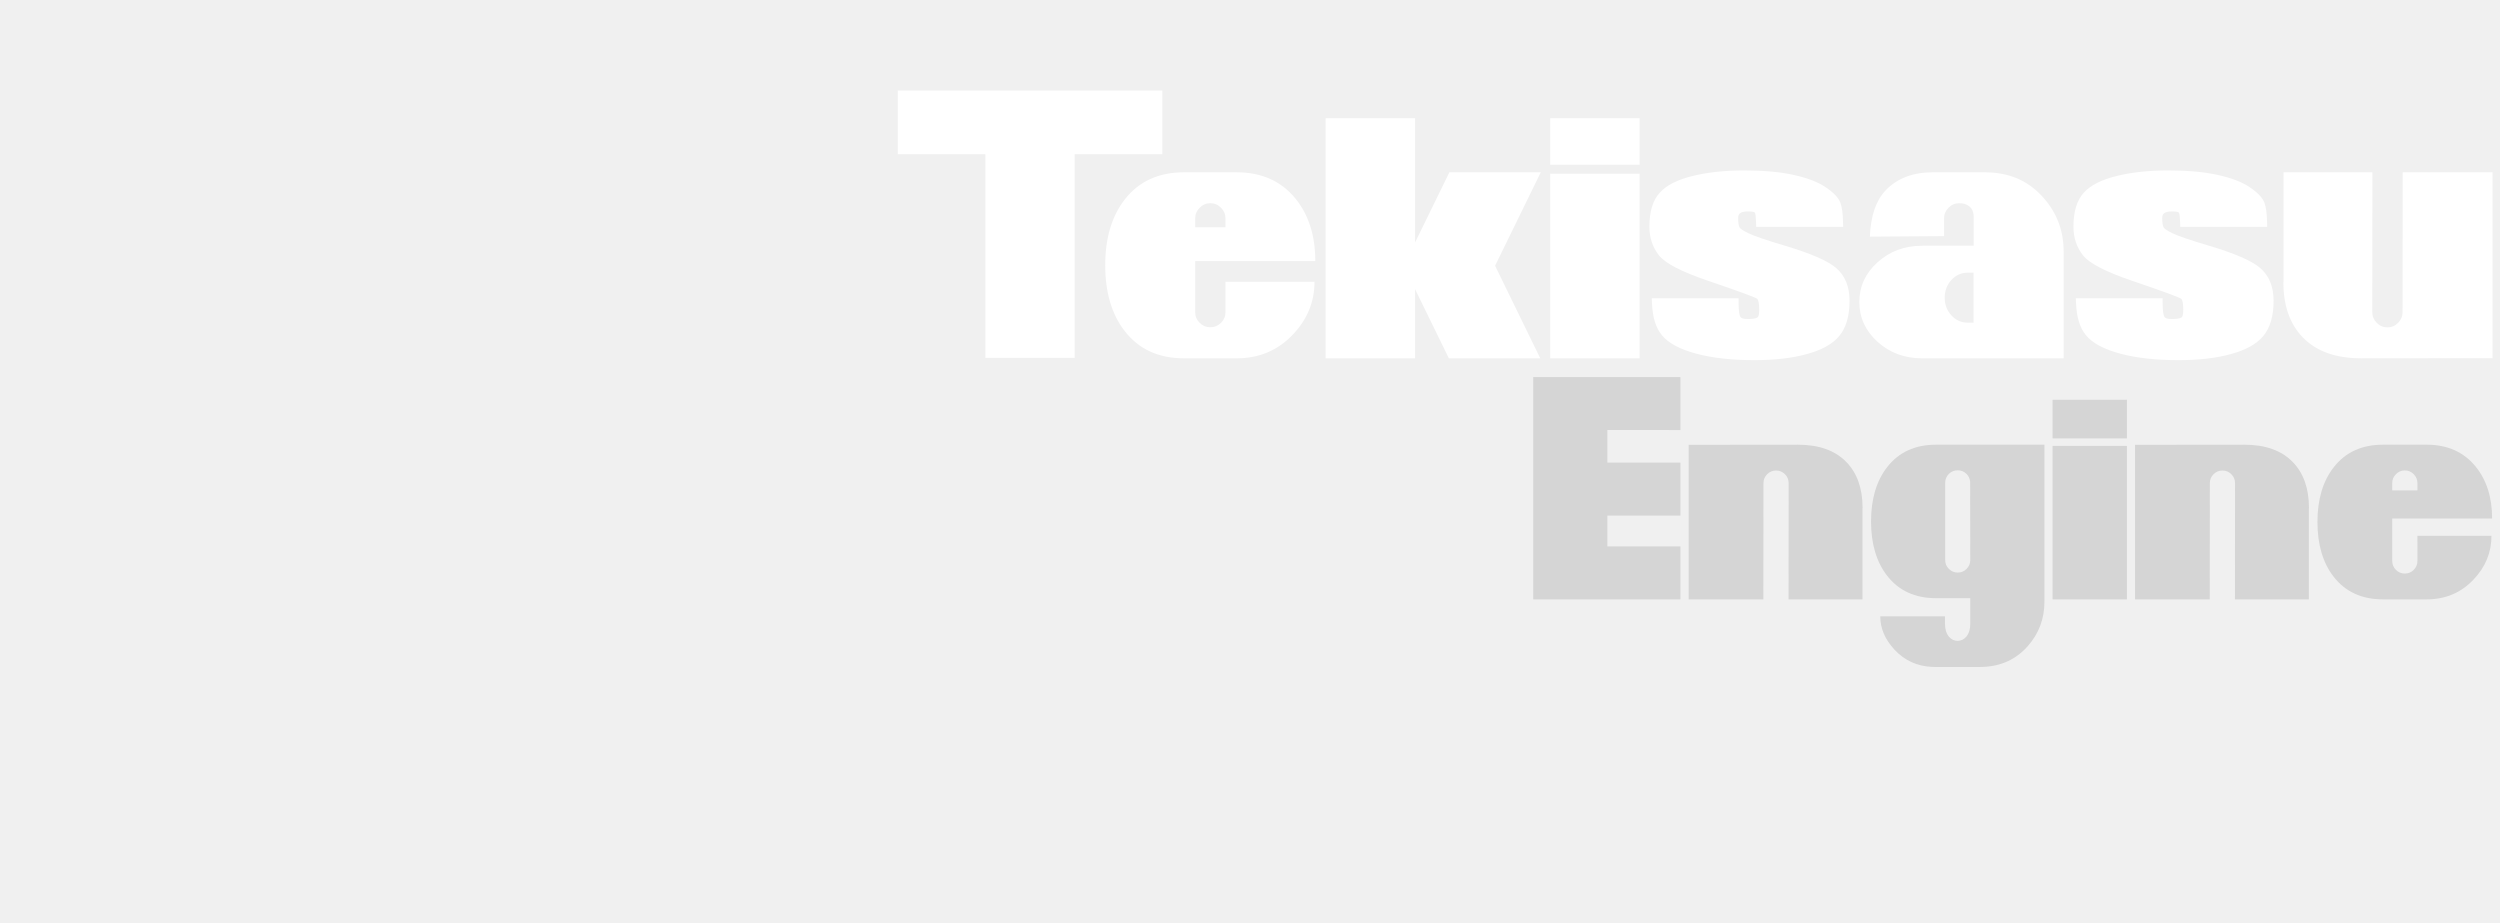
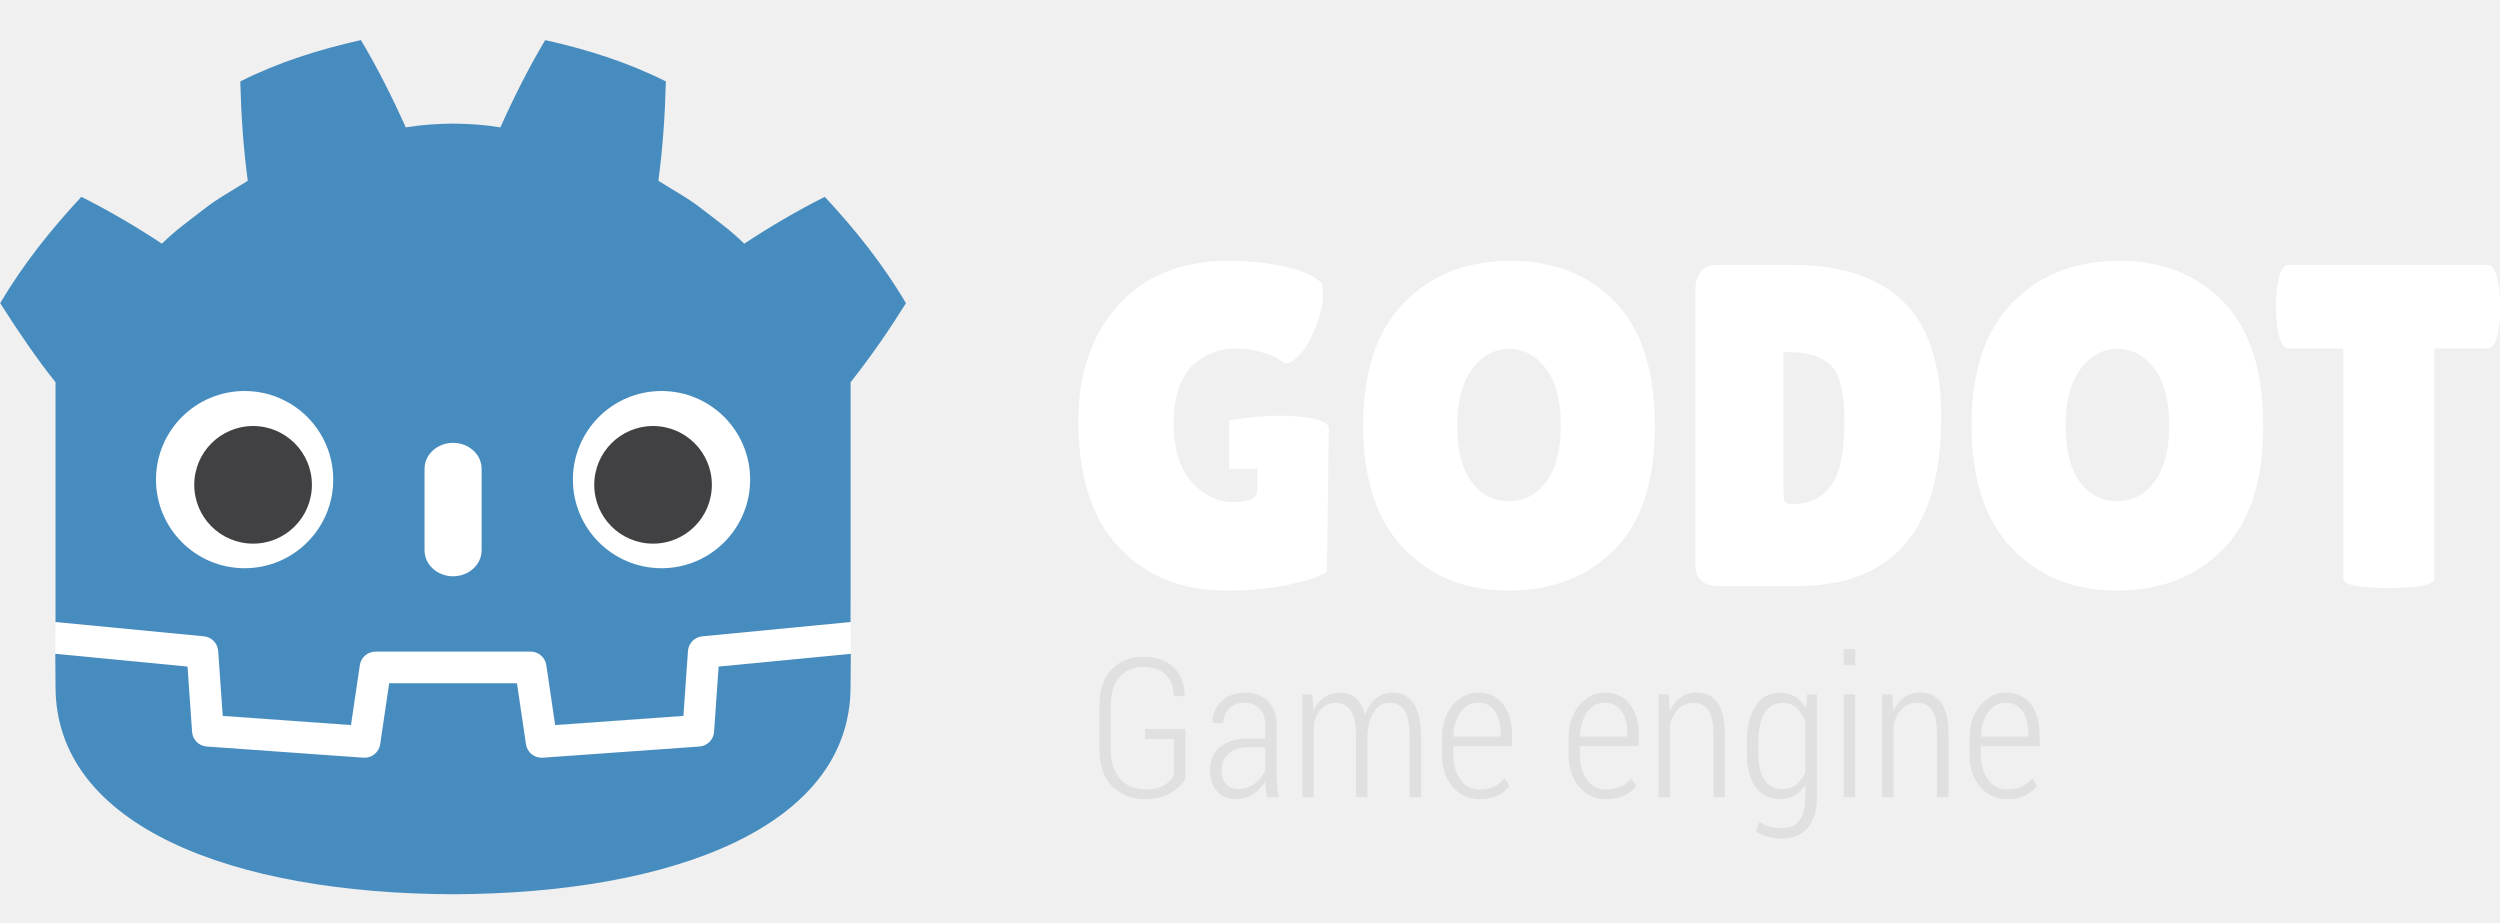
<svg xmlns="http://www.w3.org/2000/svg" height="69" viewBox="0 0 187 69" width="187">
-   <g fill="#d5d5d5" stroke-width="1.134" transform="translate(-.176777 -11.44038)">
-     <path d="m125.872 43.607v-3.963h-11.011v16.63h11.011v-3.963h-5.465v-2.306h5.465v-3.963h-5.465v-2.436z" />
-     <path d="m139.498 49.446q0-2.192-1.202-3.435-1.259-1.307-3.638-1.307l-8.169.008v11.563h5.587l.008-8.697q0-.39.276-.666.276-.276.666-.276.39 0 .666.276.276.276.276.666l-.008 8.697h5.53v-6.829z" />
-     <path d="m146.619 54.269q-.39 0-.666-.276-.276-.268-.276-.658v-5.782q0-.39.276-.666.276-.268.666-.268.365 0 .633.252.26.244.292.609 0 .195.008 5.871-.008.382-.284.65-.268.268-.65.268zm-1.624-9.566q-2.355 0-3.662 1.681-1.202 1.551-1.202 4.06 0 2.509 1.202 4.06 1.307 1.681 3.662 1.681h2.558q0 1.697 0 1.908 0 .609-.292.966-.268.317-.658.317-.382 0-.65-.317-.292-.357-.292-.966v-.552h-4.84q0 1.34 1.048 2.477 1.145 1.242 2.85 1.307.024 0 .106 0 .065.008.106.008h3.346q.049 0 .114-.008.073 0 .106 0 2.054-.073 3.37-1.567 1.234-1.405 1.234-3.321v-11.734z" />
-     <path d="m159.271 44.793h-5.562v11.482h5.562zm0-3.451h-5.562v2.891h5.562z" />
-     <path d="m172.888 49.446q0-2.192-1.202-3.435-1.259-1.307-3.638-1.307l-8.169.008v11.563h5.587l.008-8.697q0-.39.276-.666.276-.276.666-.276.39 0 .666.276.276.276.276.666l-.008 8.697h5.53v-6.829z" />
-     <path d="m180.058 46.628q.39 0 .666.284.276.276.276.666v.544h-1.884v-.544q0-.39.276-.666.276-.284.666-.284zm.942 6.772q0 .39-.276.666-.276.276-.666.276-.39 0-.666-.276-.276-.276-.276-.666v-3.175h7.471q0-2.379-1.242-3.898-1.332-1.624-3.654-1.624h-3.264q-2.379 0-3.695 1.697-1.21 1.559-1.21 4.084 0 2.534 1.21 4.093 1.315 1.697 3.695 1.697h3.264q2.119 0 3.524-1.502 1.324-1.405 1.324-3.256h-5.538z" />
-   </g>
-   <g fill="#fff" transform="translate(-4.5 7.25)">
-     <path d="m95.033 7.95q.469 0 .801.342.332.332.332.801v.654h-2.266v-.654q0-.469.332-.801.332-.342.801-.342zm1.133 8.145q0 .469-.332.801-.332.332-.801.332-.469 0-.801-.332-.332-.332-.332-.801v-3.818h8.984q0-2.861-1.494-4.687-1.602-1.953-4.395-1.953h-3.926q-2.861 0-4.443 2.041-1.455 1.875-1.455 4.912 0 3.047 1.455 4.922 1.582 2.041 4.443 2.041h3.926q2.549 0 4.238-1.807 1.592-1.689 1.592-3.916h-6.66z" />
-     <path d="m110.346 1.593h-6.689v17.959h6.689zm9.404 4.043h-6.836l-3.418 6.992v.01l3.379 6.914h6.836l-3.379-6.924z" />
-     <path d="m127.143 5.743h-6.689v13.809h6.689zm0-4.15h-6.689v3.477h6.689z" />
-     <path d="m141.83 12.784q-.947-.801-3.838-1.66-2.07-.615-2.734-.938-.576-.283-.645-.439-.098-.186-.098-.693 0-.244.127-.342.166-.146.586-.146.449 0 .537.088.068.127.088.693l.01.371h6.504l-.01-.391q-.019-.928-.195-1.406-.215-.576-1.113-1.172-.84-.576-2.402-.918-1.504-.332-3.682-.332-2.178 0-3.838.41-1.729.42-2.471 1.25-.781.84-.781 2.549 0 1.23.713 2.139.693.889 3.643 1.895 3.359 1.143 3.691 1.348.166.117.166.83 0 .479-.117.566-.166.127-.732.127-.449 0-.547-.146-.137-.186-.146-1.016v-.391h-6.494l.019.41q.068 1.543.732 2.344.723.898 2.598 1.396 1.797.479 4.326.479 2.285 0 3.906-.449 1.699-.459 2.441-1.357.771-.918.771-2.637 0-1.602-1.016-2.461z" />
-     <path d="m151.703 16.886q0 0-.01 0h-.01q-.713 0-1.221-.547-.498-.547-.498-1.318 0-.781.498-1.328.508-.547 1.221-.547h.019.42q0 3.232 0 3.74zm1.562-11.24q-.029 0-.127 0-.078-.01-.127-.01h-3.926q-2.246 0-3.535 1.348-1.094 1.143-1.182 3.467l5.547-.039v-1.318q0-.469.332-.801.332-.342.801-.342.459 0 .732.215.352.264.352.83 0-.029 0 .566 0 .742 0 1.562h-3.828v.01q-.01 0-.029 0-.01 0-.019 0-1.943 0-3.311 1.23-1.367 1.23-1.367 2.979 0 1.738 1.367 2.979 1.367 1.23 3.311 1.23.01 0 .019 0 .019 0 .029 0h10.557v-7.988q0-2.314-1.504-4.014-1.592-1.816-4.092-1.904z" />
-     <path d="m173.549 12.784q-.947-.801-3.838-1.66-2.07-.615-2.734-.938-.576-.283-.645-.439-.098-.186-.098-.693 0-.244.127-.342.166-.146.586-.146.449 0 .537.088.068.127.088.693l.01.371h6.504l-.01-.391q-.019-.928-.195-1.406-.215-.576-1.113-1.172-.84-.576-2.402-.918-1.504-.332-3.682-.332-2.178 0-3.838.41-1.729.42-2.471 1.25-.781.84-.781 2.549 0 1.23.713 2.139.693.889 3.643 1.895 3.359 1.143 3.691 1.348.166.117.166.83 0 .479-.117.566-.166.127-.732.127-.449 0-.547-.146-.137-.186-.146-1.016v-.391h-6.494l.019.41q.068 1.543.732 2.344.723.898 2.598 1.396 1.797.479 4.326.479 2.285 0 3.906-.449 1.699-.459 2.441-1.357.771-.918.771-2.637 0-1.602-1.016-2.461z" />
-     <path d="m175.297 13.858q0 2.627 1.445 4.121 1.514 1.572 4.375 1.572l9.824-.01v-13.906h-6.719l-.01 10.459q0 .469-.332.801-.332.342-.801.342-.469 0-.801-.342-.332-.332-.332-.801l.01-10.459h-6.65v8.223z" />
-     <path d="m71.654-.48v4.766h6.553v15.234h6.68v-15.234h6.553v-4.766z" />
-   </g>
+   <path d="m91.912 19.51c-3.523 0-6.278 1.11-8.268 3.328-1.991 2.219-2.984 5.1-2.984 8.646 0 4.164 1.016 7.321 3.051 9.471 2.038 2.15 4.712 3.223 8.029 3.223 1.784 0 3.369-.154 4.752-.463 1.385-.308 2.304-.624 2.762-.943l.139-10.736c0-.624-1.647-.908-3.494-.939-1.847-.029-3.961.357-3.961.357v3.606h2.125l-.023 1.605c0 .595-.591.895-1.768.895-1.179 0-2.218-.499-3.121-1.494-.905-.996-1.355-2.452-1.355-4.371 0-1.923.44-3.343 1.32-4.258.879-.914 2.032-1.371 3.449-1.371.595 0 1.211.095 1.852.291.641.194 1.069.376 1.287.547.217.175.424.258.619.258.194 0 .507-.227.941-.686.435-.457.824-1.15 1.168-2.074.342-.929.514-1.641.514-2.147 0-.501-.011-.845-.033-1.027-.48-.526-1.367-.944-2.66-1.254-1.291-.309-2.739-.463-4.34-.463zm21.049 0c-3.237 0-5.879 1.041-7.926 3.121-2.046 2.083-3.07 5.14-3.07 9.18 0 4.037 1.013 7.109 3.035 9.213 2.025 2.103 4.644 3.154 7.857 3.154 3.215 0 5.838-1.011 7.875-3.033 2.037-2.026 3.053-5.114 3.053-9.266 0-4.148-.994-7.251-2.986-9.297-1.988-2.05-4.602-3.072-7.838-3.072zm45.504 0c-3.238 0-5.879 1.041-7.928 3.121-2.046 2.083-3.068 5.14-3.068 9.18 0 4.037 1.01 7.109 3.035 9.213 2.023 2.103 4.643 3.154 7.857 3.154 3.213 0 5.837-1.011 7.873-3.033 2.036-2.026 3.055-5.114 3.055-9.266 0-4.148-.994-7.251-2.984-9.297-1.991-2.05-4.603-3.072-7.84-3.072zm-30.105.309c-.459 0-.83.166-1.115.496-.287.335-.43.787-.43 1.359v20.584c0 1.053.586 1.578 1.752 1.578h5.865c7.182-0 10.773-4.209 10.773-12.627 0-3.935-.943-6.815-2.832-8.645-1.885-1.83-4.647-2.746-8.283-2.746h-5.731zm42.807 0c-.389 0-.665.528-.824 1.58-.069.503-.102 1.019-.102 1.543 0 .527.033 1.041.102 1.543.16 1.055.435 1.58.824 1.58h4.115v17.225c0 .455 1.135.686 3.398.686 2.265 0 3.397-.231 3.397-.686v-17.225h4.014c.389 0 .662-.525.824-1.58.067-.502.102-1.016.102-1.543 0-.524-.034-1.04-.102-1.543-.162-1.052-.436-1.58-.824-1.58h-14.924zm-58.291 6.279c1.099 0 2.019.492 2.762 1.475.743.983 1.115 2.391 1.115 4.221 0 1.831-.36 3.236-1.08 4.219-.721.986-1.66 1.478-2.814 1.478-1.155 0-2.086-.484-2.795-1.459-.71-.972-1.064-2.366-1.064-4.188 0-1.817.371-3.23 1.113-4.236.746-1.005 1.666-1.51 2.764-1.51zm45.504 0c1.099 0 2.018.492 2.762 1.475.743.983 1.115 2.391 1.115 4.221 0 1.831-.361 3.236-1.082 4.219-.72.986-1.657 1.478-2.812 1.478-1.155 0-2.089-.484-2.797-1.459-.708-.972-1.062-2.366-1.062-4.188 0-1.817.372-3.23 1.113-4.236.745-1.005 1.666-1.51 2.764-1.51zm-24.977.238h.344c1.464 0 2.533.335 3.209.998.672.662 1.01 2.086 1.01 4.271 0 2.185-.323 3.745-.977 4.682-.652.938-1.606 1.408-2.865 1.408-.342 0-.549-.063-.617-.189-.069-.127-.104-.429-.104-.908v-10.262z" fill="#fff" />
+   <path d="m137.91 48.551v1.211h.859v-1.211zm-52.396.59c-.997 0-1.796.324-2.393.965-.597.646-.895 1.571-.895 2.777v3.074c0 1.233.316 2.176.947 2.832.633.661 1.467.988 2.504.988.786 0 1.432-.161 1.941-.486.51-.323.859-.679 1.049-1.068v-3.688h-3.006v.748h2.147v2.693c-.138.301-.381.554-.732.762-.35.211-.817.314-1.398.314-.796 0-1.427-.263-1.895-.787-.468-.528-.703-1.294-.703-2.299v-3.092c0-.969.218-1.708.652-2.217.436-.51 1.03-.764 1.781-.764.743 0 1.306.19 1.684.566.38.379.583.915.611 1.611h.795l.014-.041c-.024-.908-.305-1.618-.838-2.127-.535-.507-1.291-.764-2.266-.764zm7.613 2.664c-.719 0-1.311.225-1.772.678-.462.454-.681.966-.658 1.545l.014.041.797.008c0-.427.148-.785.443-1.078.297-.295.675-.441 1.133-.441.493 0 .875.154 1.152.459.272.309.41.737.41 1.279v.945h-1.342c-.857 0-1.538.211-2.039.635-.501.424-.752.995-.752 1.707 0 .674.174 1.208.518 1.603.346.394.835.592 1.471.592.455 0 .867-.124 1.238-.373.372-.248.673-.564.906-.945 0 .174.011.345.031.518.021.169.053.386.096.652h.889c-.062-.248-.102-.496-.127-.754-.024-.254-.037-.521-.037-.795v-3.768c0-.806-.218-1.427-.652-1.861-.437-.431-1.008-.646-1.719-.646zm7.115 0c-.455 0-.851.115-1.188.346-.335.234-.605.564-.807.99l-.074-1.193h-.752v7.682h.854v-5.529c.118-.473.312-.847.586-1.119.272-.271.634-.408 1.082-.408.469 0 .833.195 1.096.588.264.393.393 1.051.393 1.971v4.498h.854v-4.621-.199c.062-.645.234-1.179.512-1.605.279-.427.669-.637 1.166-.637.473 0 .839.192 1.094.574.253.381.383 1.044.383 1.986v4.502h.857v-4.486c0-1.133-.185-1.973-.557-2.519-.37-.545-.893-.818-1.566-.818-.489 0-.912.146-1.26.439-.348.292-.615.696-.805 1.207-.148-.554-.382-.966-.697-1.238-.315-.273-.706-.408-1.17-.408zm10.316 0c-.744-0-1.38.321-1.908.961-.527.643-.789 1.45-.789 2.42v1.275c0 .968.263 1.762.787 2.383.526.622 1.203.934 2.031.934.516 0 .958-.09 1.324-.266.367-.176.667-.413.898-.707l-.35-.605c-.217.274-.478.484-.783.633-.305.146-.67.221-1.09.221-.604 0-1.086-.245-1.441-.74-.354-.494-.533-1.114-.533-1.857v-.639h4.396v-.844c0-.967-.224-1.737-.67-2.311-.445-.573-1.068-.857-1.873-.857zm9.473 0c-.744-0-1.378.321-1.908.961-.526.643-.791 1.45-.791 2.42v1.275c0 .968.262 1.762.789 2.383.525.622 1.203.934 2.031.934.516 0 .956-.09 1.322-.266.367-.176.668-.413.9-.707l-.348-.605c-.22.274-.481.484-.787.633-.304.146-.666.221-1.088.221-.607 0-1.088-.245-1.441-.74-.356-.494-.533-1.114-.533-1.857v-.639h4.394v-.844c0-.967-.223-1.737-.668-2.311-.444-.573-1.07-.857-1.873-.857zm6.867 0c-.456 0-.853.125-1.189.369-.34.243-.61.592-.814 1.043l-.07-1.27h-.762v7.682h.854v-5.482c.146-.479.366-.859.66-1.145.293-.288.658-.43 1.094-.43.486 0 .859.178 1.113.533.256.356.385.968.385 1.846v4.678h.859v-4.686c0-1.074-.184-1.866-.553-2.375-.365-.51-.89-.764-1.576-.764zm6.254 0c-.777 0-1.386.329-1.824.984-.442.659-.662 1.533-.662 2.621l.002 1.051c0 1.003.218 1.807.656 2.41.437.604 1.043.906 1.814.906.416 0 .784-.091 1.1-.275.317-.183.585-.449.803-.795v.93c0 .759-.148 1.33-.441 1.727-.292.391-.743.588-1.353.588-.304 0-.598-.041-.881-.125-.286-.081-.543-.196-.773-.346l-.236.748c.27.152.579.273.928.365.348.092.674.139.977.139.842 0 1.494-.273 1.953-.811.459-.54.686-1.301.686-2.285v-7.689h-.723l-.084 1.068c-.215-.385-.483-.688-.807-.895-.323-.211-.702-.316-1.133-.316zm10.467 0c-.454 0-.851.125-1.19.369-.339.243-.609.592-.814 1.043l-.07-1.27h-.76v7.682h.854v-5.482c.146-.479.366-.859.66-1.145.293-.288.658-.43 1.094-.43.488 0 .857.178 1.113.533.255.356.385.968.385 1.846v4.678h.857v-4.686c0-1.074-.181-1.866-.549-2.375-.366-.51-.894-.764-1.58-.764zm6.404 0c-.743-0-1.378.321-1.906.961-.527.643-.791 1.45-.791 2.42v1.275c0 .968.263 1.762.789 2.383.524.622 1.201.934 2.031.934.515 0 .957-.09 1.322-.266.367-.176.667-.413.9-.707l-.35-.605c-.219.274-.48.484-.787.633-.304.146-.666.221-1.086.221-.607 0-1.089-.245-1.443-.74-.355-.494-.533-1.114-.533-1.857v-.639h4.396v-.844c0-.967-.224-1.737-.668-2.311-.446-.573-1.071-.857-1.875-.857zm-12.113.143v7.682h.859v-7.682zm-27.352.609c.53 0 .945.208 1.244.627.298.419.445.946.445 1.58v.33h-3.543c.014-.717.193-1.319.537-1.807.344-.486.782-.73 1.316-.73zm9.473 0c.53 0 .944.208 1.242.627.3.419.447.946.447 1.58v.33h-3.543c.015-.717.193-1.319.535-1.807.344-.486.783-.73 1.318-.73zm29.992 0c.531 0 .946.208 1.244.627.299.419.445.946.445 1.58v.33h-3.543c.015-.717.194-1.319.537-1.807.342-.486.781-.73 1.316-.73zm-16.686.016c.421 0 .77.125 1.047.375.277.255.497.587.656.996v3.805c-.166.397-.39.709-.674.934-.285.225-.631.336-1.043.336-.601 0-1.054-.23-1.35-.695-.3-.461-.447-1.082-.447-1.861v-1.051c0-.842.151-1.527.455-2.053.301-.525.755-.785 1.355-.785zm-40.057 3.328h1.365v1.662c-.153.421-.41.768-.777 1.041-.367.272-.788.406-1.26.406-.393 0-.698-.128-.916-.389-.218-.26-.326-.596-.326-1.006 0-.485.173-.894.521-1.221.348-.329.812-.494 1.393-.494z" fill="#e0e0e0" />
+   <path d="m0 0s-.325 1.994-.515 1.976l-36.182-3.491c-2.879-.278-5.115-2.574-5.317-5.459l-.994-14.247-27.992-1.997-1.904 12.912c-.424 2.872-2.932 5.037-5.835 5.037h-38.188c-2.902 0-5.41-2.165-5.834-5.037l-1.905-12.912-27.992 1.997-.994 14.247c-.202 2.886-2.438 5.182-5.317 5.46l-36.2 3.49c-.187.018-.324-1.978-.511-1.978l-.049-7.83 30.658-4.944 1.004-14.374c.203-2.91 2.551-5.263 5.463-5.472l38.551-2.75c.146-.01.29-.016.434-.016 2.897 0 5.401 2.166 5.825 5.038l1.959 13.286h28.005l1.959-13.286c.423-2.871 2.93-5.037 5.831-5.037.142 0 .284.005.423.015l38.556 2.75c2.911.209 5.26 2.562 5.463 5.472l1.003 14.374 30.645 4.966z" fill="#fff" transform="matrix(.3038975 0 0 -.3038975 63.62095 46.53211)" />
+   <path d="m0 0v-47.514-6.035-5.492c.108-.001.216-.005.323-.015l36.196-3.49c1.896-.183 3.382-1.709 3.514-3.609l1.116-15.978 31.574-2.253 2.175 14.747c.282 1.912 1.922 3.329 3.856 3.329h38.188c1.933 0 3.573-1.417 3.855-3.329l2.175-14.747 31.575 2.253 1.115 15.978c.133 1.9 1.618 3.425 3.514 3.609l36.182 3.49c.107.01.214.014.322.015v4.711l.015.005v54.325c5.097 6.416 9.923 13.494 13.621 19.449-5.651 9.62-12.575 18.217-19.976 26.182-6.864-3.455-13.531-7.369-19.828-11.534-3.151 3.132-6.7 5.694-10.186 8.372-3.425 2.751-7.285 4.768-10.946 7.118 1.09 8.117 1.629 16.108 1.846 24.448-9.446 4.754-19.519 7.906-29.708 10.17-4.068-6.837-7.788-14.241-11.028-21.479-3.842.642-7.702.88-11.567.926v.006c-.027 0-.052-.006-.075-.006-.024 0-.049.006-.073.006v-.006c-3.872-.046-7.729-.284-11.572-.926-3.238 7.238-6.956 14.642-11.03 21.479-10.184-2.264-20.258-5.416-29.703-10.17.216-8.34.755-16.331 1.848-24.448-3.668-2.35-7.523-4.367-10.949-7.118-3.481-2.678-7.036-5.24-10.188-8.372-6.297 4.165-12.962 8.079-19.828 11.534-7.401-7.965-14.321-16.562-19.974-26.182 4.443-6.974 9.208-13.983 13.621-19.449z" fill="#478cbf" transform="matrix(.3038975 0 0 -.3038975 4.154146 28.58969)" />
+   <path d="m0 0-1.121-16.063c-.135-1.936-1.675-3.477-3.611-3.616l-38.555-2.751c-.094-.007-.188-.01-.281-.01-1.916 0-3.569 1.406-3.852 3.33l-2.211 14.994h-31.459l-2.211-14.994c-.297-2.018-2.101-3.469-4.133-3.32l-38.555 2.751c-1.936.139-3.476 1.68-3.611 3.616l-1.121 16.063-32.547 3.138c.015-3.498.06-7.33.06-8.093 0-34.374 43.605-50.896 97.781-51.086h.066.067c54.176.19 97.766 16.712 97.766 51.086 0 .777.047 4.593.063 8.093z" fill="#478cbf" transform="matrix(.3038975 0 0 -.3038975 53.75273 49.85909)" />
+   <path d="m0 0c0-12.052-9.765-21.815-21.813-21.815-12.042 0-21.81 9.763-21.81 21.815 0 12.044 9.768 21.802 21.81 21.802 12.048 0 21.813-9.758 21.813-21.802" fill="#fff" transform="matrix(.3038975 0 0 -.3038975 24.92565 35.87311)" />
+   <path d="m0 0c0-7.994-6.479-14.473-14.479-14.473-7.996 0-14.479 6.479-14.479 14.473s6.483 14.479 14.479 14.479c8 0 14.479-6.485 14.479-14.479" fill="#414042" transform="matrix(.3038975 0 0 -.3038975 23.3306 36.26631)" />
+   <path d="m0 0c-3.878 0-7.021 2.858-7.021 6.381v20.081c0 3.52 3.143 6.381 7.021 6.381s7.028-2.861 7.028-6.381v-20.081c0-3.523-3.15-6.381-7.028-6.381" fill="#fff" transform="matrix(.3038975 0 0 -.3038975 33.88927 43.10575)" />
+   <path d="m0 0c0-12.052 9.765-21.815 21.815-21.815 12.041 0 21.808 9.763 21.808 21.815 0 12.044-9.767 21.802-21.808 21.802-12.05 0-21.815-9.758-21.815-21.802" fill="#fff" transform="matrix(.3038975 0 0 -.3038975 42.85401 35.87311)" />
+   <path d="m0 0c0-7.994 6.477-14.473 14.471-14.473 8.002 0 14.479 6.479 14.479 14.473s-6.477 14.479-14.479 14.479c-7.994 0-14.471-6.485-14.471-14.479" fill="#414042" transform="matrix(.3038975 0 0 -.3038975 44.44945 36.26631)" />
</svg>
